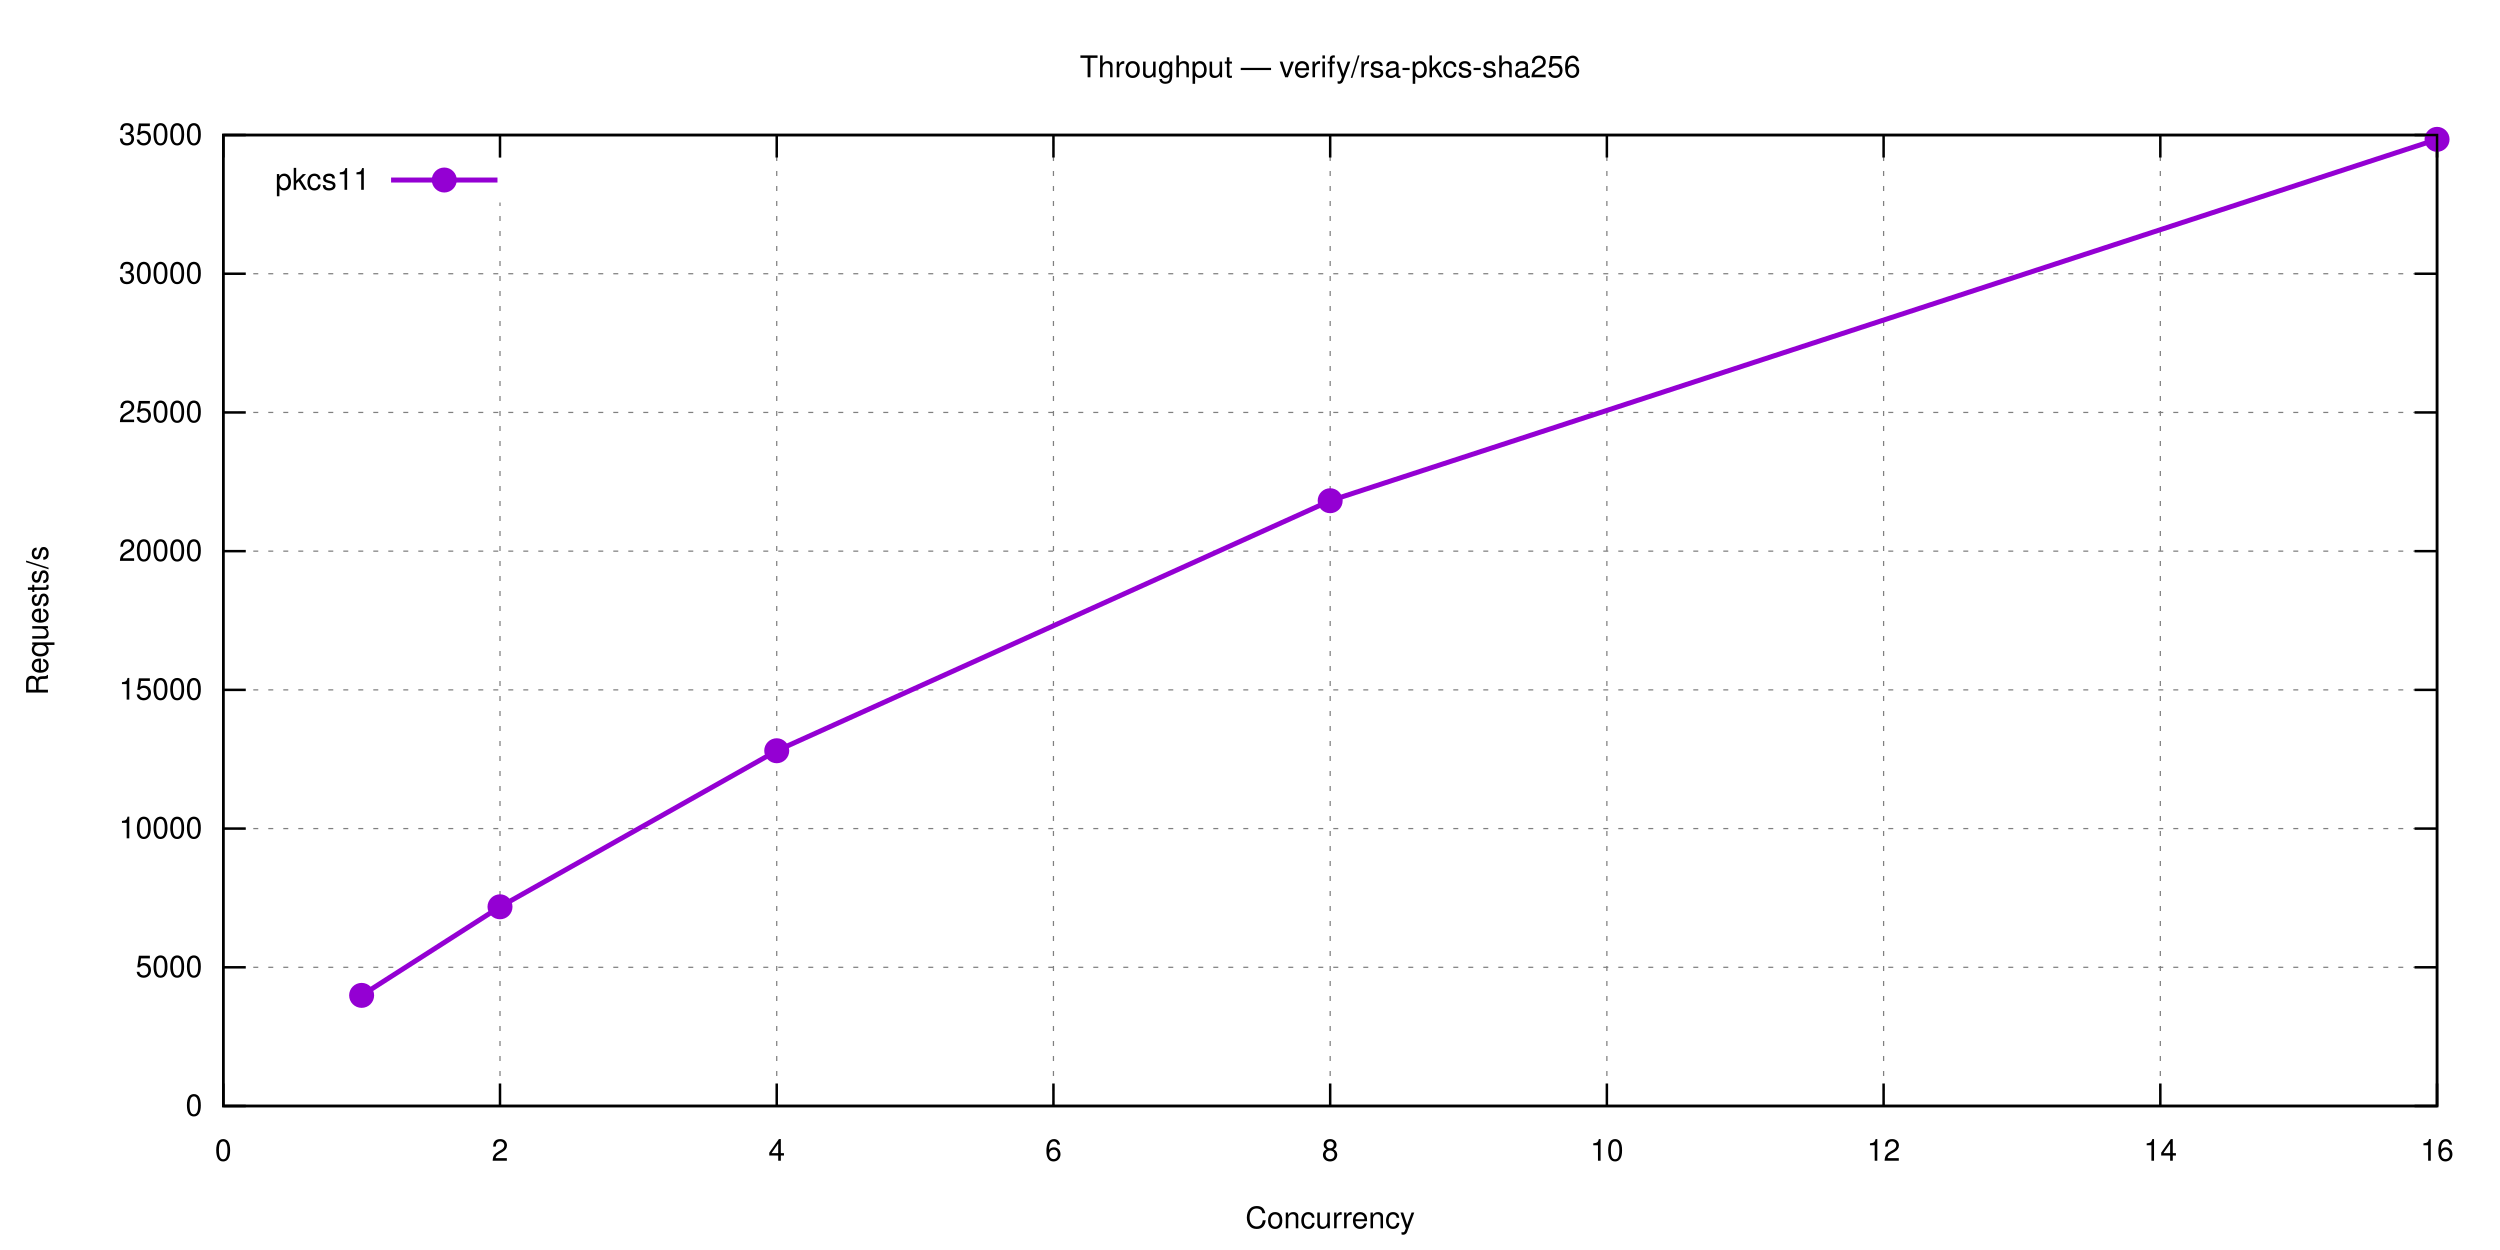
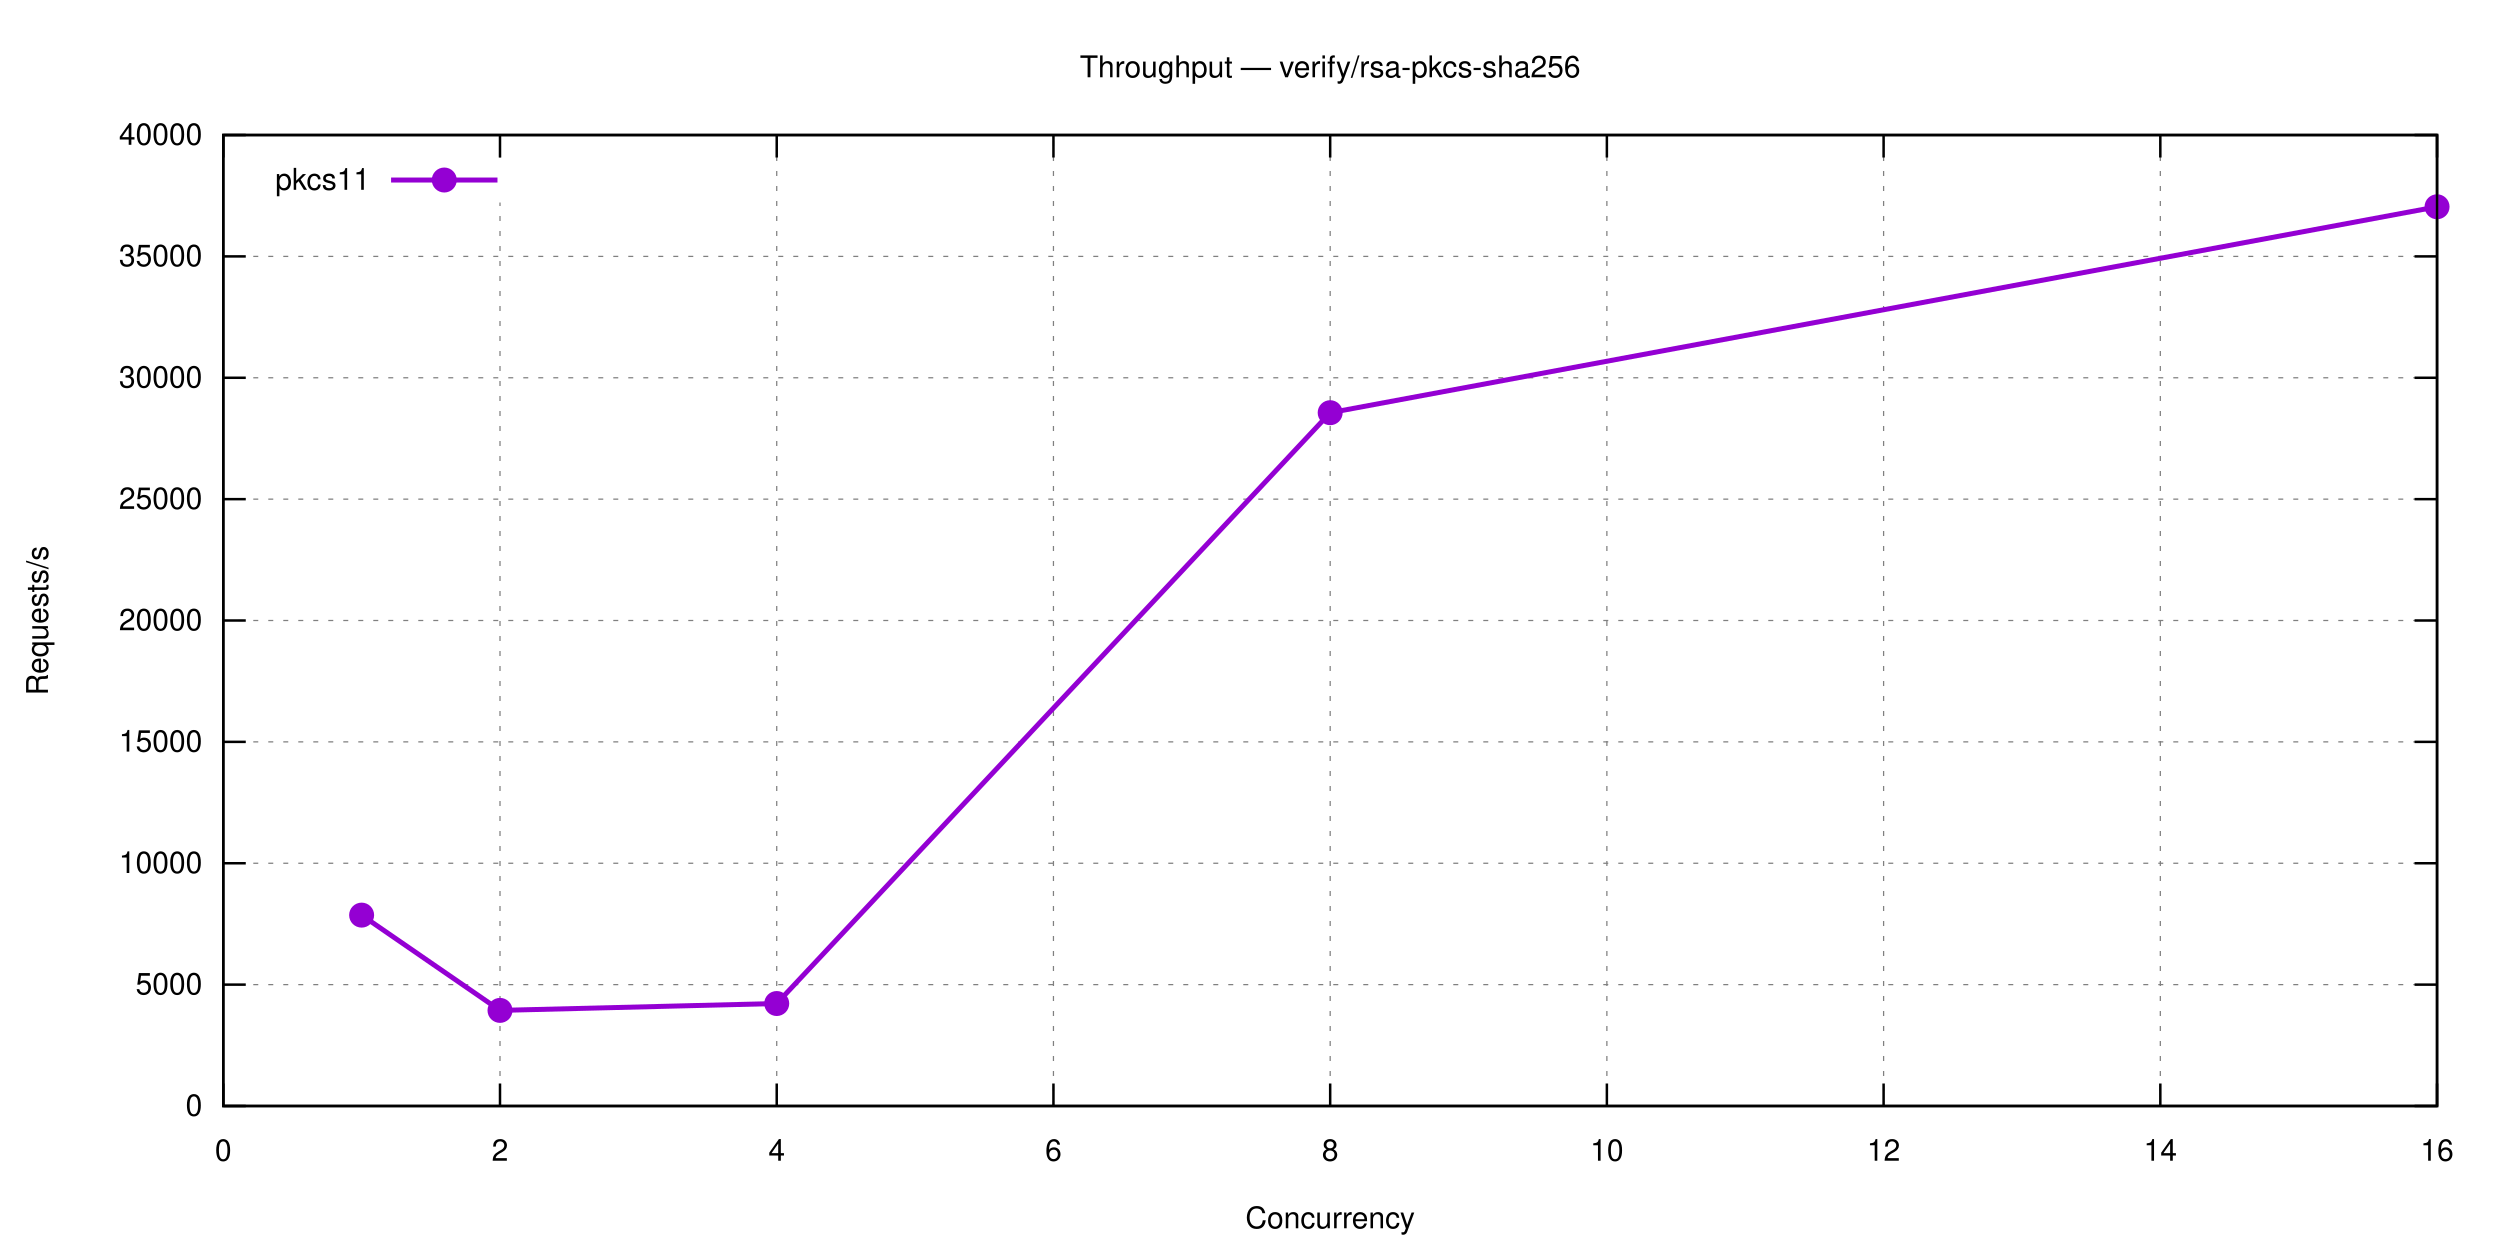
<svg xmlns="http://www.w3.org/2000/svg" xmlns:xlink="http://www.w3.org/1999/xlink" width="1000" height="500" viewBox="0 0 1000 500">
  <g id="gnuplot_canvas">
    <rect x="0" y="0" width="1000" height="500" fill="none" />
    <defs>
      <circle id="gpDot" r="0.5" stroke-width="0.5" stroke="currentColor" />
      <path id="gpPt0" stroke-width="0.222" stroke="currentColor" d="M-1,0 h2 M0,-1 v2" />
      <path id="gpPt1" stroke-width="0.222" stroke="currentColor" d="M-1,-1 L1,1 M1,-1 L-1,1" />
      <path id="gpPt2" stroke-width="0.222" stroke="currentColor" d="M-1,0 L1,0 M0,-1 L0,1 M-1,-1 L1,1 M-1,1 L1,-1" />
      <rect id="gpPt3" stroke-width="0.222" stroke="currentColor" x="-1" y="-1" width="2" height="2" />
      <rect id="gpPt4" stroke-width="0.222" stroke="currentColor" fill="currentColor" x="-1" y="-1" width="2" height="2" />
      <circle id="gpPt5" stroke-width="0.222" stroke="currentColor" cx="0" cy="0" r="1" />
      <use xlink:href="#gpPt5" id="gpPt6" fill="currentColor" stroke="none" />
      <path id="gpPt7" stroke-width="0.222" stroke="currentColor" d="M0,-1.33 L-1.33,0.67 L1.33,0.67 z" />
      <use xlink:href="#gpPt7" id="gpPt8" fill="currentColor" stroke="none" />
      <use xlink:href="#gpPt7" id="gpPt9" stroke="currentColor" transform="rotate(180)" />
      <use xlink:href="#gpPt9" id="gpPt10" fill="currentColor" stroke="none" />
      <use xlink:href="#gpPt3" id="gpPt11" stroke="currentColor" transform="rotate(45)" />
      <use xlink:href="#gpPt11" id="gpPt12" fill="currentColor" stroke="none" />
      <path id="gpPt13" stroke-width="0.222" stroke="currentColor" d="M0,1.330 L1.265,0.411 L0.782,-1.067 L-0.782,-1.076 L-1.265,0.411 z" />
      <use xlink:href="#gpPt13" id="gpPt14" fill="currentColor" stroke="none" />
      <filter id="textbox" filterUnits="objectBoundingBox" x="0" y="0" height="1" width="1">
        <feFlood flood-color="white" flood-opacity="1" result="bgnd" />
        <feComposite in="SourceGraphic" in2="bgnd" operator="atop" />
      </filter>
      <filter id="greybox" filterUnits="objectBoundingBox" x="0" y="0" height="1" width="1">
        <feFlood flood-color="lightgrey" flood-opacity="1" result="grey" />
        <feComposite in="SourceGraphic" in2="grey" operator="atop" />
      </filter>
    </defs>
    <g fill="none" color="white" stroke="currentColor" stroke-width="1.00" stroke-linecap="butt" stroke-linejoin="miter">
</g>
    <g fill="none" color="black" stroke="currentColor" stroke-width="1.00" stroke-linecap="butt" stroke-linejoin="miter">
</g>
    <g fill="none" color="black" stroke="black" stroke-width="0.50" stroke-linecap="butt" stroke-linejoin="miter">
</g>
    <g fill="none" color="gray" stroke="currentColor" stroke-width="0.50" stroke-linecap="butt" stroke-linejoin="miter">
      <path stroke="gray" stroke-dasharray="2,4" class="gridline" d="M89.31,442.40 L974.82,442.40  " />
    </g>
    <g fill="none" color="gray" stroke="gray" stroke-width="1.00" stroke-linecap="butt" stroke-linejoin="miter">
</g>
    <g fill="none" color="black" stroke="currentColor" stroke-width="1.00" stroke-linecap="butt" stroke-linejoin="miter">
      <path stroke="black" d="M89.31,442.40 L98.31,442.40 M974.82,442.40 L965.82,442.40  " />
      <g transform="translate(80.92,446.30)" stroke="none" fill="black" font-family="Helvetica" font-size="12.00" text-anchor="end">
        <text>
          <tspan font-family="Helvetica"> 0</tspan>
        </text>
      </g>
    </g>
    <g fill="none" color="black" stroke="currentColor" stroke-width="1.00" stroke-linecap="butt" stroke-linejoin="miter">
</g>
    <g fill="none" color="black" stroke="black" stroke-width="0.50" stroke-linecap="butt" stroke-linejoin="miter">
</g>
    <g fill="none" color="gray" stroke="currentColor" stroke-width="0.50" stroke-linecap="butt" stroke-linejoin="miter">
-       <path stroke="gray" stroke-dasharray="2,4" class="gridline" d="M89.31,386.92 L974.82,386.92  " />
-     </g>
-     <g fill="none" color="gray" stroke="gray" stroke-width="1.00" stroke-linecap="butt" stroke-linejoin="miter">
- </g>
-     <g fill="none" color="black" stroke="currentColor" stroke-width="1.00" stroke-linecap="butt" stroke-linejoin="miter">
-       <path stroke="black" d="M89.31,386.92 L98.31,386.92 M974.82,386.92 L965.82,386.92  " />
-       <g transform="translate(80.92,390.82)" stroke="none" fill="black" font-family="Helvetica" font-size="12.00" text-anchor="end">
+       <path stroke="gray" stroke-dasharray="2,4" class="gridline" d="M89.31,393.85 L974.82,393.85  " />
+     </g>
+     <g fill="none" color="gray" stroke="gray" stroke-width="1.00" stroke-linecap="butt" stroke-linejoin="miter">
+ </g>
+     <g fill="none" color="black" stroke="currentColor" stroke-width="1.00" stroke-linecap="butt" stroke-linejoin="miter">
+       <path stroke="black" d="M89.31,393.85 L98.31,393.85 M974.82,393.85 L965.82,393.85  " />
+       <g transform="translate(80.92,397.75)" stroke="none" fill="black" font-family="Helvetica" font-size="12.00" text-anchor="end">
        <text>
          <tspan font-family="Helvetica"> 5000</tspan>
        </text>
      </g>
    </g>
    <g fill="none" color="black" stroke="currentColor" stroke-width="1.00" stroke-linecap="butt" stroke-linejoin="miter">
</g>
    <g fill="none" color="black" stroke="black" stroke-width="0.50" stroke-linecap="butt" stroke-linejoin="miter">
</g>
    <g fill="none" color="gray" stroke="currentColor" stroke-width="0.50" stroke-linecap="butt" stroke-linejoin="miter">
-       <path stroke="gray" stroke-dasharray="2,4" class="gridline" d="M89.31,331.43 L974.82,331.43  " />
-     </g>
-     <g fill="none" color="gray" stroke="gray" stroke-width="1.00" stroke-linecap="butt" stroke-linejoin="miter">
- </g>
-     <g fill="none" color="black" stroke="currentColor" stroke-width="1.00" stroke-linecap="butt" stroke-linejoin="miter">
-       <path stroke="black" d="M89.31,331.43 L98.31,331.43 M974.82,331.43 L965.82,331.43  " />
-       <g transform="translate(80.92,335.33)" stroke="none" fill="black" font-family="Helvetica" font-size="12.00" text-anchor="end">
+       <path stroke="gray" stroke-dasharray="2,4" class="gridline" d="M89.31,345.30 L974.82,345.30  " />
+     </g>
+     <g fill="none" color="gray" stroke="gray" stroke-width="1.00" stroke-linecap="butt" stroke-linejoin="miter">
+ </g>
+     <g fill="none" color="black" stroke="currentColor" stroke-width="1.00" stroke-linecap="butt" stroke-linejoin="miter">
+       <path stroke="black" d="M89.31,345.30 L98.31,345.30 M974.82,345.30 L965.82,345.30  " />
+       <g transform="translate(80.92,349.20)" stroke="none" fill="black" font-family="Helvetica" font-size="12.00" text-anchor="end">
        <text>
          <tspan font-family="Helvetica"> 10000</tspan>
        </text>
      </g>
    </g>
    <g fill="none" color="black" stroke="currentColor" stroke-width="1.00" stroke-linecap="butt" stroke-linejoin="miter">
</g>
    <g fill="none" color="black" stroke="black" stroke-width="0.50" stroke-linecap="butt" stroke-linejoin="miter">
</g>
    <g fill="none" color="gray" stroke="currentColor" stroke-width="0.50" stroke-linecap="butt" stroke-linejoin="miter">
-       <path stroke="gray" stroke-dasharray="2,4" class="gridline" d="M89.31,275.95 L974.82,275.95  " />
-     </g>
-     <g fill="none" color="gray" stroke="gray" stroke-width="1.00" stroke-linecap="butt" stroke-linejoin="miter">
- </g>
-     <g fill="none" color="black" stroke="currentColor" stroke-width="1.00" stroke-linecap="butt" stroke-linejoin="miter">
-       <path stroke="black" d="M89.31,275.95 L98.31,275.95 M974.82,275.95 L965.82,275.95  " />
-       <g transform="translate(80.92,279.85)" stroke="none" fill="black" font-family="Helvetica" font-size="12.00" text-anchor="end">
+       <path stroke="gray" stroke-dasharray="2,4" class="gridline" d="M89.31,296.75 L974.82,296.75  " />
+     </g>
+     <g fill="none" color="gray" stroke="gray" stroke-width="1.00" stroke-linecap="butt" stroke-linejoin="miter">
+ </g>
+     <g fill="none" color="black" stroke="currentColor" stroke-width="1.00" stroke-linecap="butt" stroke-linejoin="miter">
+       <path stroke="black" d="M89.31,296.75 L98.31,296.75 M974.82,296.75 L965.82,296.75  " />
+       <g transform="translate(80.92,300.65)" stroke="none" fill="black" font-family="Helvetica" font-size="12.00" text-anchor="end">
        <text>
          <tspan font-family="Helvetica"> 15000</tspan>
        </text>
      </g>
    </g>
    <g fill="none" color="black" stroke="currentColor" stroke-width="1.00" stroke-linecap="butt" stroke-linejoin="miter">
</g>
    <g fill="none" color="black" stroke="black" stroke-width="0.50" stroke-linecap="butt" stroke-linejoin="miter">
</g>
    <g fill="none" color="gray" stroke="currentColor" stroke-width="0.50" stroke-linecap="butt" stroke-linejoin="miter">
-       <path stroke="gray" stroke-dasharray="2,4" class="gridline" d="M89.31,220.46 L974.82,220.46  " />
-     </g>
-     <g fill="none" color="gray" stroke="gray" stroke-width="1.00" stroke-linecap="butt" stroke-linejoin="miter">
- </g>
-     <g fill="none" color="black" stroke="currentColor" stroke-width="1.00" stroke-linecap="butt" stroke-linejoin="miter">
-       <path stroke="black" d="M89.31,220.46 L98.31,220.46 M974.82,220.46 L965.82,220.46  " />
-       <g transform="translate(80.92,224.36)" stroke="none" fill="black" font-family="Helvetica" font-size="12.00" text-anchor="end">
+       <path stroke="gray" stroke-dasharray="2,4" class="gridline" d="M89.31,248.20 L974.82,248.20  " />
+     </g>
+     <g fill="none" color="gray" stroke="gray" stroke-width="1.00" stroke-linecap="butt" stroke-linejoin="miter">
+ </g>
+     <g fill="none" color="black" stroke="currentColor" stroke-width="1.00" stroke-linecap="butt" stroke-linejoin="miter">
+       <path stroke="black" d="M89.31,248.20 L98.31,248.20 M974.82,248.20 L965.82,248.20  " />
+       <g transform="translate(80.92,252.10)" stroke="none" fill="black" font-family="Helvetica" font-size="12.00" text-anchor="end">
        <text>
          <tspan font-family="Helvetica"> 20000</tspan>
        </text>
      </g>
    </g>
    <g fill="none" color="black" stroke="currentColor" stroke-width="1.00" stroke-linecap="butt" stroke-linejoin="miter">
</g>
    <g fill="none" color="black" stroke="black" stroke-width="0.50" stroke-linecap="butt" stroke-linejoin="miter">
</g>
    <g fill="none" color="gray" stroke="currentColor" stroke-width="0.50" stroke-linecap="butt" stroke-linejoin="miter">
-       <path stroke="gray" stroke-dasharray="2,4" class="gridline" d="M89.31,164.98 L974.82,164.98  " />
-     </g>
-     <g fill="none" color="gray" stroke="gray" stroke-width="1.00" stroke-linecap="butt" stroke-linejoin="miter">
- </g>
-     <g fill="none" color="black" stroke="currentColor" stroke-width="1.00" stroke-linecap="butt" stroke-linejoin="miter">
-       <path stroke="black" d="M89.31,164.98 L98.31,164.98 M974.82,164.98 L965.82,164.98  " />
-       <g transform="translate(80.92,168.88)" stroke="none" fill="black" font-family="Helvetica" font-size="12.00" text-anchor="end">
+       <path stroke="gray" stroke-dasharray="2,4" class="gridline" d="M89.31,199.66 L974.82,199.66  " />
+     </g>
+     <g fill="none" color="gray" stroke="gray" stroke-width="1.00" stroke-linecap="butt" stroke-linejoin="miter">
+ </g>
+     <g fill="none" color="black" stroke="currentColor" stroke-width="1.00" stroke-linecap="butt" stroke-linejoin="miter">
+       <path stroke="black" d="M89.31,199.66 L98.31,199.66 M974.82,199.66 L965.82,199.66  " />
+       <g transform="translate(80.92,203.56)" stroke="none" fill="black" font-family="Helvetica" font-size="12.00" text-anchor="end">
        <text>
          <tspan font-family="Helvetica"> 25000</tspan>
        </text>
      </g>
    </g>
    <g fill="none" color="black" stroke="currentColor" stroke-width="1.00" stroke-linecap="butt" stroke-linejoin="miter">
</g>
    <g fill="none" color="black" stroke="black" stroke-width="0.50" stroke-linecap="butt" stroke-linejoin="miter">
</g>
    <g fill="none" color="gray" stroke="currentColor" stroke-width="0.50" stroke-linecap="butt" stroke-linejoin="miter">
-       <path stroke="gray" stroke-dasharray="2,4" class="gridline" d="M89.31,109.49 L974.82,109.49  " />
-     </g>
-     <g fill="none" color="gray" stroke="gray" stroke-width="1.00" stroke-linecap="butt" stroke-linejoin="miter">
- </g>
-     <g fill="none" color="black" stroke="currentColor" stroke-width="1.00" stroke-linecap="butt" stroke-linejoin="miter">
-       <path stroke="black" d="M89.31,109.49 L98.31,109.49 M974.82,109.49 L965.82,109.49  " />
-       <g transform="translate(80.92,113.39)" stroke="none" fill="black" font-family="Helvetica" font-size="12.00" text-anchor="end">
+       <path stroke="gray" stroke-dasharray="2,4" class="gridline" d="M89.31,151.11 L974.82,151.11  " />
+     </g>
+     <g fill="none" color="gray" stroke="gray" stroke-width="1.00" stroke-linecap="butt" stroke-linejoin="miter">
+ </g>
+     <g fill="none" color="black" stroke="currentColor" stroke-width="1.00" stroke-linecap="butt" stroke-linejoin="miter">
+       <path stroke="black" d="M89.31,151.11 L98.31,151.11 M974.82,151.11 L965.82,151.11  " />
+       <g transform="translate(80.92,155.01)" stroke="none" fill="black" font-family="Helvetica" font-size="12.00" text-anchor="end">
        <text>
          <tspan font-family="Helvetica"> 30000</tspan>
+         </text>
+       </g>
+     </g>
+     <g fill="none" color="black" stroke="currentColor" stroke-width="1.00" stroke-linecap="butt" stroke-linejoin="miter">
+ </g>
+     <g fill="none" color="black" stroke="black" stroke-width="0.50" stroke-linecap="butt" stroke-linejoin="miter">
+ </g>
+     <g fill="none" color="gray" stroke="currentColor" stroke-width="0.50" stroke-linecap="butt" stroke-linejoin="miter">
+       <path stroke="gray" stroke-dasharray="2,4" class="gridline" d="M89.31,102.56 L974.82,102.56  " />
+     </g>
+     <g fill="none" color="gray" stroke="gray" stroke-width="1.00" stroke-linecap="butt" stroke-linejoin="miter">
+ </g>
+     <g fill="none" color="black" stroke="currentColor" stroke-width="1.00" stroke-linecap="butt" stroke-linejoin="miter">
+       <path stroke="black" d="M89.31,102.56 L98.31,102.56 M974.82,102.56 L965.82,102.56  " />
+       <g transform="translate(80.92,106.46)" stroke="none" fill="black" font-family="Helvetica" font-size="12.00" text-anchor="end">
+         <text>
+           <tspan font-family="Helvetica"> 35000</tspan>
        </text>
      </g>
    </g>
    <g fill="none" color="black" stroke="currentColor" stroke-width="1.00" stroke-linecap="butt" stroke-linejoin="miter">
</g>
    <g fill="none" color="black" stroke="black" stroke-width="0.50" stroke-linecap="butt" stroke-linejoin="miter">
</g>
    <g fill="none" color="gray" stroke="currentColor" stroke-width="0.50" stroke-linecap="butt" stroke-linejoin="miter">
      <path stroke="gray" stroke-dasharray="2,4" class="gridline" d="M89.31,54.01 L974.82,54.01  " />
    </g>
    <g fill="none" color="gray" stroke="gray" stroke-width="1.00" stroke-linecap="butt" stroke-linejoin="miter">
</g>
    <g fill="none" color="black" stroke="currentColor" stroke-width="1.00" stroke-linecap="butt" stroke-linejoin="miter">
      <path stroke="black" d="M89.31,54.01 L98.31,54.01 M974.82,54.01 L965.82,54.01  " />
      <g transform="translate(80.92,57.91)" stroke="none" fill="black" font-family="Helvetica" font-size="12.00" text-anchor="end">
        <text>
-           <tspan font-family="Helvetica"> 35000</tspan>
+           <tspan font-family="Helvetica"> 40000</tspan>
        </text>
      </g>
    </g>
    <g fill="none" color="black" stroke="currentColor" stroke-width="1.00" stroke-linecap="butt" stroke-linejoin="miter">
</g>
    <g fill="none" color="black" stroke="black" stroke-width="0.50" stroke-linecap="butt" stroke-linejoin="miter">
</g>
    <g fill="none" color="gray" stroke="currentColor" stroke-width="0.50" stroke-linecap="butt" stroke-linejoin="miter">
      <path stroke="gray" stroke-dasharray="2,4" class="gridline" d="M89.31,442.40 L89.31,54.01  " />
    </g>
    <g fill="none" color="gray" stroke="gray" stroke-width="1.00" stroke-linecap="butt" stroke-linejoin="miter">
</g>
    <g fill="none" color="black" stroke="currentColor" stroke-width="1.00" stroke-linecap="butt" stroke-linejoin="miter">
      <path stroke="black" d="M89.31,442.40 L89.31,433.40 M89.31,54.01 L89.31,63.01  " />
      <g transform="translate(89.31,464.30)" stroke="none" fill="black" font-family="Helvetica" font-size="12.00" text-anchor="middle">
        <text>
          <tspan font-family="Helvetica"> 0</tspan>
        </text>
      </g>
    </g>
    <g fill="none" color="black" stroke="currentColor" stroke-width="1.00" stroke-linecap="butt" stroke-linejoin="miter">
</g>
    <g fill="none" color="black" stroke="black" stroke-width="0.50" stroke-linecap="butt" stroke-linejoin="miter">
</g>
    <g fill="none" color="gray" stroke="currentColor" stroke-width="0.50" stroke-linecap="butt" stroke-linejoin="miter">
      <path stroke="gray" stroke-dasharray="2,4" class="gridline" d="M200.00,442.40 L200.00,81.01 M200.00,63.01 L200.00,54.01  " />
    </g>
    <g fill="none" color="gray" stroke="gray" stroke-width="1.00" stroke-linecap="butt" stroke-linejoin="miter">
</g>
    <g fill="none" color="black" stroke="currentColor" stroke-width="1.00" stroke-linecap="butt" stroke-linejoin="miter">
      <path stroke="black" d="M200.00,442.40 L200.00,433.40 M200.00,54.01 L200.00,63.01  " />
      <g transform="translate(200.00,464.30)" stroke="none" fill="black" font-family="Helvetica" font-size="12.00" text-anchor="middle">
        <text>
          <tspan font-family="Helvetica"> 2</tspan>
        </text>
      </g>
    </g>
    <g fill="none" color="black" stroke="currentColor" stroke-width="1.00" stroke-linecap="butt" stroke-linejoin="miter">
</g>
    <g fill="none" color="black" stroke="black" stroke-width="0.50" stroke-linecap="butt" stroke-linejoin="miter">
</g>
    <g fill="none" color="gray" stroke="currentColor" stroke-width="0.50" stroke-linecap="butt" stroke-linejoin="miter">
      <path stroke="gray" stroke-dasharray="2,4" class="gridline" d="M310.69,442.40 L310.69,54.01  " />
    </g>
    <g fill="none" color="gray" stroke="gray" stroke-width="1.00" stroke-linecap="butt" stroke-linejoin="miter">
</g>
    <g fill="none" color="black" stroke="currentColor" stroke-width="1.00" stroke-linecap="butt" stroke-linejoin="miter">
      <path stroke="black" d="M310.69,442.40 L310.69,433.40 M310.69,54.01 L310.69,63.01  " />
      <g transform="translate(310.69,464.30)" stroke="none" fill="black" font-family="Helvetica" font-size="12.00" text-anchor="middle">
        <text>
          <tspan font-family="Helvetica"> 4</tspan>
        </text>
      </g>
    </g>
    <g fill="none" color="black" stroke="currentColor" stroke-width="1.00" stroke-linecap="butt" stroke-linejoin="miter">
</g>
    <g fill="none" color="black" stroke="black" stroke-width="0.50" stroke-linecap="butt" stroke-linejoin="miter">
</g>
    <g fill="none" color="gray" stroke="currentColor" stroke-width="0.50" stroke-linecap="butt" stroke-linejoin="miter">
      <path stroke="gray" stroke-dasharray="2,4" class="gridline" d="M421.38,442.40 L421.38,54.01  " />
    </g>
    <g fill="none" color="gray" stroke="gray" stroke-width="1.00" stroke-linecap="butt" stroke-linejoin="miter">
</g>
    <g fill="none" color="black" stroke="currentColor" stroke-width="1.00" stroke-linecap="butt" stroke-linejoin="miter">
      <path stroke="black" d="M421.38,442.40 L421.38,433.40 M421.38,54.01 L421.38,63.01  " />
      <g transform="translate(421.38,464.30)" stroke="none" fill="black" font-family="Helvetica" font-size="12.00" text-anchor="middle">
        <text>
          <tspan font-family="Helvetica"> 6</tspan>
        </text>
      </g>
    </g>
    <g fill="none" color="black" stroke="currentColor" stroke-width="1.00" stroke-linecap="butt" stroke-linejoin="miter">
</g>
    <g fill="none" color="black" stroke="black" stroke-width="0.50" stroke-linecap="butt" stroke-linejoin="miter">
</g>
    <g fill="none" color="gray" stroke="currentColor" stroke-width="0.50" stroke-linecap="butt" stroke-linejoin="miter">
      <path stroke="gray" stroke-dasharray="2,4" class="gridline" d="M532.07,442.40 L532.07,54.01  " />
    </g>
    <g fill="none" color="gray" stroke="gray" stroke-width="1.00" stroke-linecap="butt" stroke-linejoin="miter">
</g>
    <g fill="none" color="black" stroke="currentColor" stroke-width="1.00" stroke-linecap="butt" stroke-linejoin="miter">
      <path stroke="black" d="M532.07,442.40 L532.07,433.40 M532.07,54.01 L532.07,63.01  " />
      <g transform="translate(532.07,464.30)" stroke="none" fill="black" font-family="Helvetica" font-size="12.00" text-anchor="middle">
        <text>
          <tspan font-family="Helvetica"> 8</tspan>
        </text>
      </g>
    </g>
    <g fill="none" color="black" stroke="currentColor" stroke-width="1.00" stroke-linecap="butt" stroke-linejoin="miter">
</g>
    <g fill="none" color="black" stroke="black" stroke-width="0.50" stroke-linecap="butt" stroke-linejoin="miter">
</g>
    <g fill="none" color="gray" stroke="currentColor" stroke-width="0.50" stroke-linecap="butt" stroke-linejoin="miter">
      <path stroke="gray" stroke-dasharray="2,4" class="gridline" d="M642.75,442.40 L642.75,54.01  " />
    </g>
    <g fill="none" color="gray" stroke="gray" stroke-width="1.00" stroke-linecap="butt" stroke-linejoin="miter">
</g>
    <g fill="none" color="black" stroke="currentColor" stroke-width="1.00" stroke-linecap="butt" stroke-linejoin="miter">
      <path stroke="black" d="M642.75,442.40 L642.75,433.40 M642.75,54.01 L642.75,63.01  " />
      <g transform="translate(642.75,464.30)" stroke="none" fill="black" font-family="Helvetica" font-size="12.00" text-anchor="middle">
        <text>
          <tspan font-family="Helvetica"> 10</tspan>
        </text>
      </g>
    </g>
    <g fill="none" color="black" stroke="currentColor" stroke-width="1.00" stroke-linecap="butt" stroke-linejoin="miter">
</g>
    <g fill="none" color="black" stroke="black" stroke-width="0.50" stroke-linecap="butt" stroke-linejoin="miter">
</g>
    <g fill="none" color="gray" stroke="currentColor" stroke-width="0.50" stroke-linecap="butt" stroke-linejoin="miter">
      <path stroke="gray" stroke-dasharray="2,4" class="gridline" d="M753.44,442.40 L753.44,54.01  " />
    </g>
    <g fill="none" color="gray" stroke="gray" stroke-width="1.00" stroke-linecap="butt" stroke-linejoin="miter">
</g>
    <g fill="none" color="black" stroke="currentColor" stroke-width="1.00" stroke-linecap="butt" stroke-linejoin="miter">
      <path stroke="black" d="M753.44,442.40 L753.44,433.40 M753.44,54.01 L753.44,63.01  " />
      <g transform="translate(753.44,464.30)" stroke="none" fill="black" font-family="Helvetica" font-size="12.00" text-anchor="middle">
        <text>
          <tspan font-family="Helvetica"> 12</tspan>
        </text>
      </g>
    </g>
    <g fill="none" color="black" stroke="currentColor" stroke-width="1.00" stroke-linecap="butt" stroke-linejoin="miter">
</g>
    <g fill="none" color="black" stroke="black" stroke-width="0.50" stroke-linecap="butt" stroke-linejoin="miter">
</g>
    <g fill="none" color="gray" stroke="currentColor" stroke-width="0.50" stroke-linecap="butt" stroke-linejoin="miter">
      <path stroke="gray" stroke-dasharray="2,4" class="gridline" d="M864.13,442.40 L864.13,54.01  " />
    </g>
    <g fill="none" color="gray" stroke="gray" stroke-width="1.00" stroke-linecap="butt" stroke-linejoin="miter">
</g>
    <g fill="none" color="black" stroke="currentColor" stroke-width="1.00" stroke-linecap="butt" stroke-linejoin="miter">
      <path stroke="black" d="M864.13,442.40 L864.13,433.40 M864.13,54.01 L864.13,63.01  " />
      <g transform="translate(864.13,464.30)" stroke="none" fill="black" font-family="Helvetica" font-size="12.00" text-anchor="middle">
        <text>
          <tspan font-family="Helvetica"> 14</tspan>
        </text>
      </g>
    </g>
    <g fill="none" color="black" stroke="currentColor" stroke-width="1.00" stroke-linecap="butt" stroke-linejoin="miter">
</g>
    <g fill="none" color="black" stroke="black" stroke-width="0.50" stroke-linecap="butt" stroke-linejoin="miter">
</g>
    <g fill="none" color="gray" stroke="currentColor" stroke-width="0.50" stroke-linecap="butt" stroke-linejoin="miter">
      <path stroke="gray" stroke-dasharray="2,4" class="gridline" d="M974.82,442.40 L974.82,54.01  " />
    </g>
    <g fill="none" color="gray" stroke="gray" stroke-width="1.00" stroke-linecap="butt" stroke-linejoin="miter">
</g>
    <g fill="none" color="black" stroke="currentColor" stroke-width="1.00" stroke-linecap="butt" stroke-linejoin="miter">
      <path stroke="black" d="M974.82,442.40 L974.82,433.40 M974.82,54.01 L974.82,63.01  " />
      <g transform="translate(974.82,464.30)" stroke="none" fill="black" font-family="Helvetica" font-size="12.00" text-anchor="middle">
        <text>
          <tspan font-family="Helvetica"> 16</tspan>
        </text>
      </g>
    </g>
    <g fill="none" color="black" stroke="currentColor" stroke-width="1.00" stroke-linecap="butt" stroke-linejoin="miter">
</g>
    <g fill="none" color="black" stroke="currentColor" stroke-width="1.00" stroke-linecap="butt" stroke-linejoin="miter">
      <path stroke="black" d="M89.31,54.01 L89.31,442.40 L974.82,442.40 L974.82,54.01 L89.31,54.01 Z  " />
    </g>
    <g fill="none" color="black" stroke="currentColor" stroke-width="1.00" stroke-linecap="butt" stroke-linejoin="miter">
</g>
    <g id="gnuplot_plot_1">
      <g fill="none" color="white" stroke="black" stroke-width="2.00" stroke-linecap="butt" stroke-linejoin="miter">
</g>
      <g fill="none" color="black" stroke="currentColor" stroke-width="2.00" stroke-linecap="butt" stroke-linejoin="miter">
        <g transform="translate(148.04,75.91)" stroke="none" fill="black" font-family="Helvetica" font-size="12.00" text-anchor="end">
          <text>
            <tspan font-family="Helvetica">pkcs11</tspan>
          </text>
        </g>
      </g>
      <g fill="none" color="black" stroke="currentColor" stroke-width="2.00" stroke-linecap="butt" stroke-linejoin="miter">
-         <path stroke="rgb(148,   0, 211)" d="M156.43,72.01 L198.99,72.01 M144.65,398.15 L200.00,362.72 L310.69,300.30 L532.07,200.29 L974.82,55.74  " />
-         <use xlink:href="#gpPt6" transform="translate(144.65,398.15) scale(4.50)" color="rgb(148,   0, 211)" />
-         <use xlink:href="#gpPt6" transform="translate(200.00,362.72) scale(4.50)" color="rgb(148,   0, 211)" />
-         <use xlink:href="#gpPt6" transform="translate(310.69,300.30) scale(4.50)" color="rgb(148,   0, 211)" />
-         <use xlink:href="#gpPt6" transform="translate(532.07,200.29) scale(4.50)" color="rgb(148,   0, 211)" />
-         <use xlink:href="#gpPt6" transform="translate(974.82,55.74) scale(4.50)" color="rgb(148,   0, 211)" />
+         <path stroke="rgb(148,   0, 211)" d="M156.43,72.01 L198.99,72.01 M144.65,366.05 L200.00,404.16 L310.69,401.41 L532.07,165.08 L974.82,82.71  " />
+         <use xlink:href="#gpPt6" transform="translate(144.65,366.05) scale(4.50)" color="rgb(148,   0, 211)" />
+         <use xlink:href="#gpPt6" transform="translate(200.00,404.16) scale(4.50)" color="rgb(148,   0, 211)" />
+         <use xlink:href="#gpPt6" transform="translate(310.69,401.41) scale(4.50)" color="rgb(148,   0, 211)" />
+         <use xlink:href="#gpPt6" transform="translate(532.07,165.08) scale(4.50)" color="rgb(148,   0, 211)" />
+         <use xlink:href="#gpPt6" transform="translate(974.82,82.71) scale(4.50)" color="rgb(148,   0, 211)" />
        <use xlink:href="#gpPt6" transform="translate(177.71,72.01) scale(4.50)" color="rgb(148,   0, 211)" />
      </g>
    </g>
    <g fill="none" color="black" stroke="currentColor" stroke-width="2.00" stroke-linecap="butt" stroke-linejoin="miter">
</g>
    <g fill="none" color="black" stroke="black" stroke-width="1.00" stroke-linecap="butt" stroke-linejoin="miter">
</g>
    <g fill="none" color="black" stroke="currentColor" stroke-width="1.00" stroke-linecap="butt" stroke-linejoin="miter">
      <path stroke="black" d="M89.31,54.01 L89.31,442.40 L974.82,442.40 L974.82,54.01 L89.31,54.01 Z  " />
      <g transform="translate(19.18,248.21) rotate(270.00)" stroke="none" fill="black" font-family="Helvetica" font-size="12.00" text-anchor="middle">
        <text>
          <tspan font-family="Helvetica">Requests/s</tspan>
        </text>
      </g>
    </g>
    <g fill="none" color="black" stroke="currentColor" stroke-width="1.00" stroke-linecap="butt" stroke-linejoin="miter">
      <g transform="translate(532.06,491.30)" stroke="none" fill="black" font-family="Helvetica" font-size="12.00" text-anchor="middle">
        <text>
          <tspan font-family="Helvetica">Concurrency</tspan>
        </text>
      </g>
    </g>
    <g fill="none" color="black" stroke="currentColor" stroke-width="1.00" stroke-linecap="butt" stroke-linejoin="miter">
</g>
    <g fill="none" color="black" stroke="currentColor" stroke-width="1.00" stroke-linecap="butt" stroke-linejoin="miter">
      <g transform="translate(532.06,30.91)" stroke="none" fill="black" font-family="Helvetica" font-size="12.00" text-anchor="middle">
        <text>
          <tspan font-family="Helvetica">Throughput — verify/rsa-pkcs-sha256</tspan>
        </text>
      </g>
    </g>
    <g fill="none" color="black" stroke="currentColor" stroke-width="1.00" stroke-linecap="butt" stroke-linejoin="miter">
</g>
  </g>
</svg>
